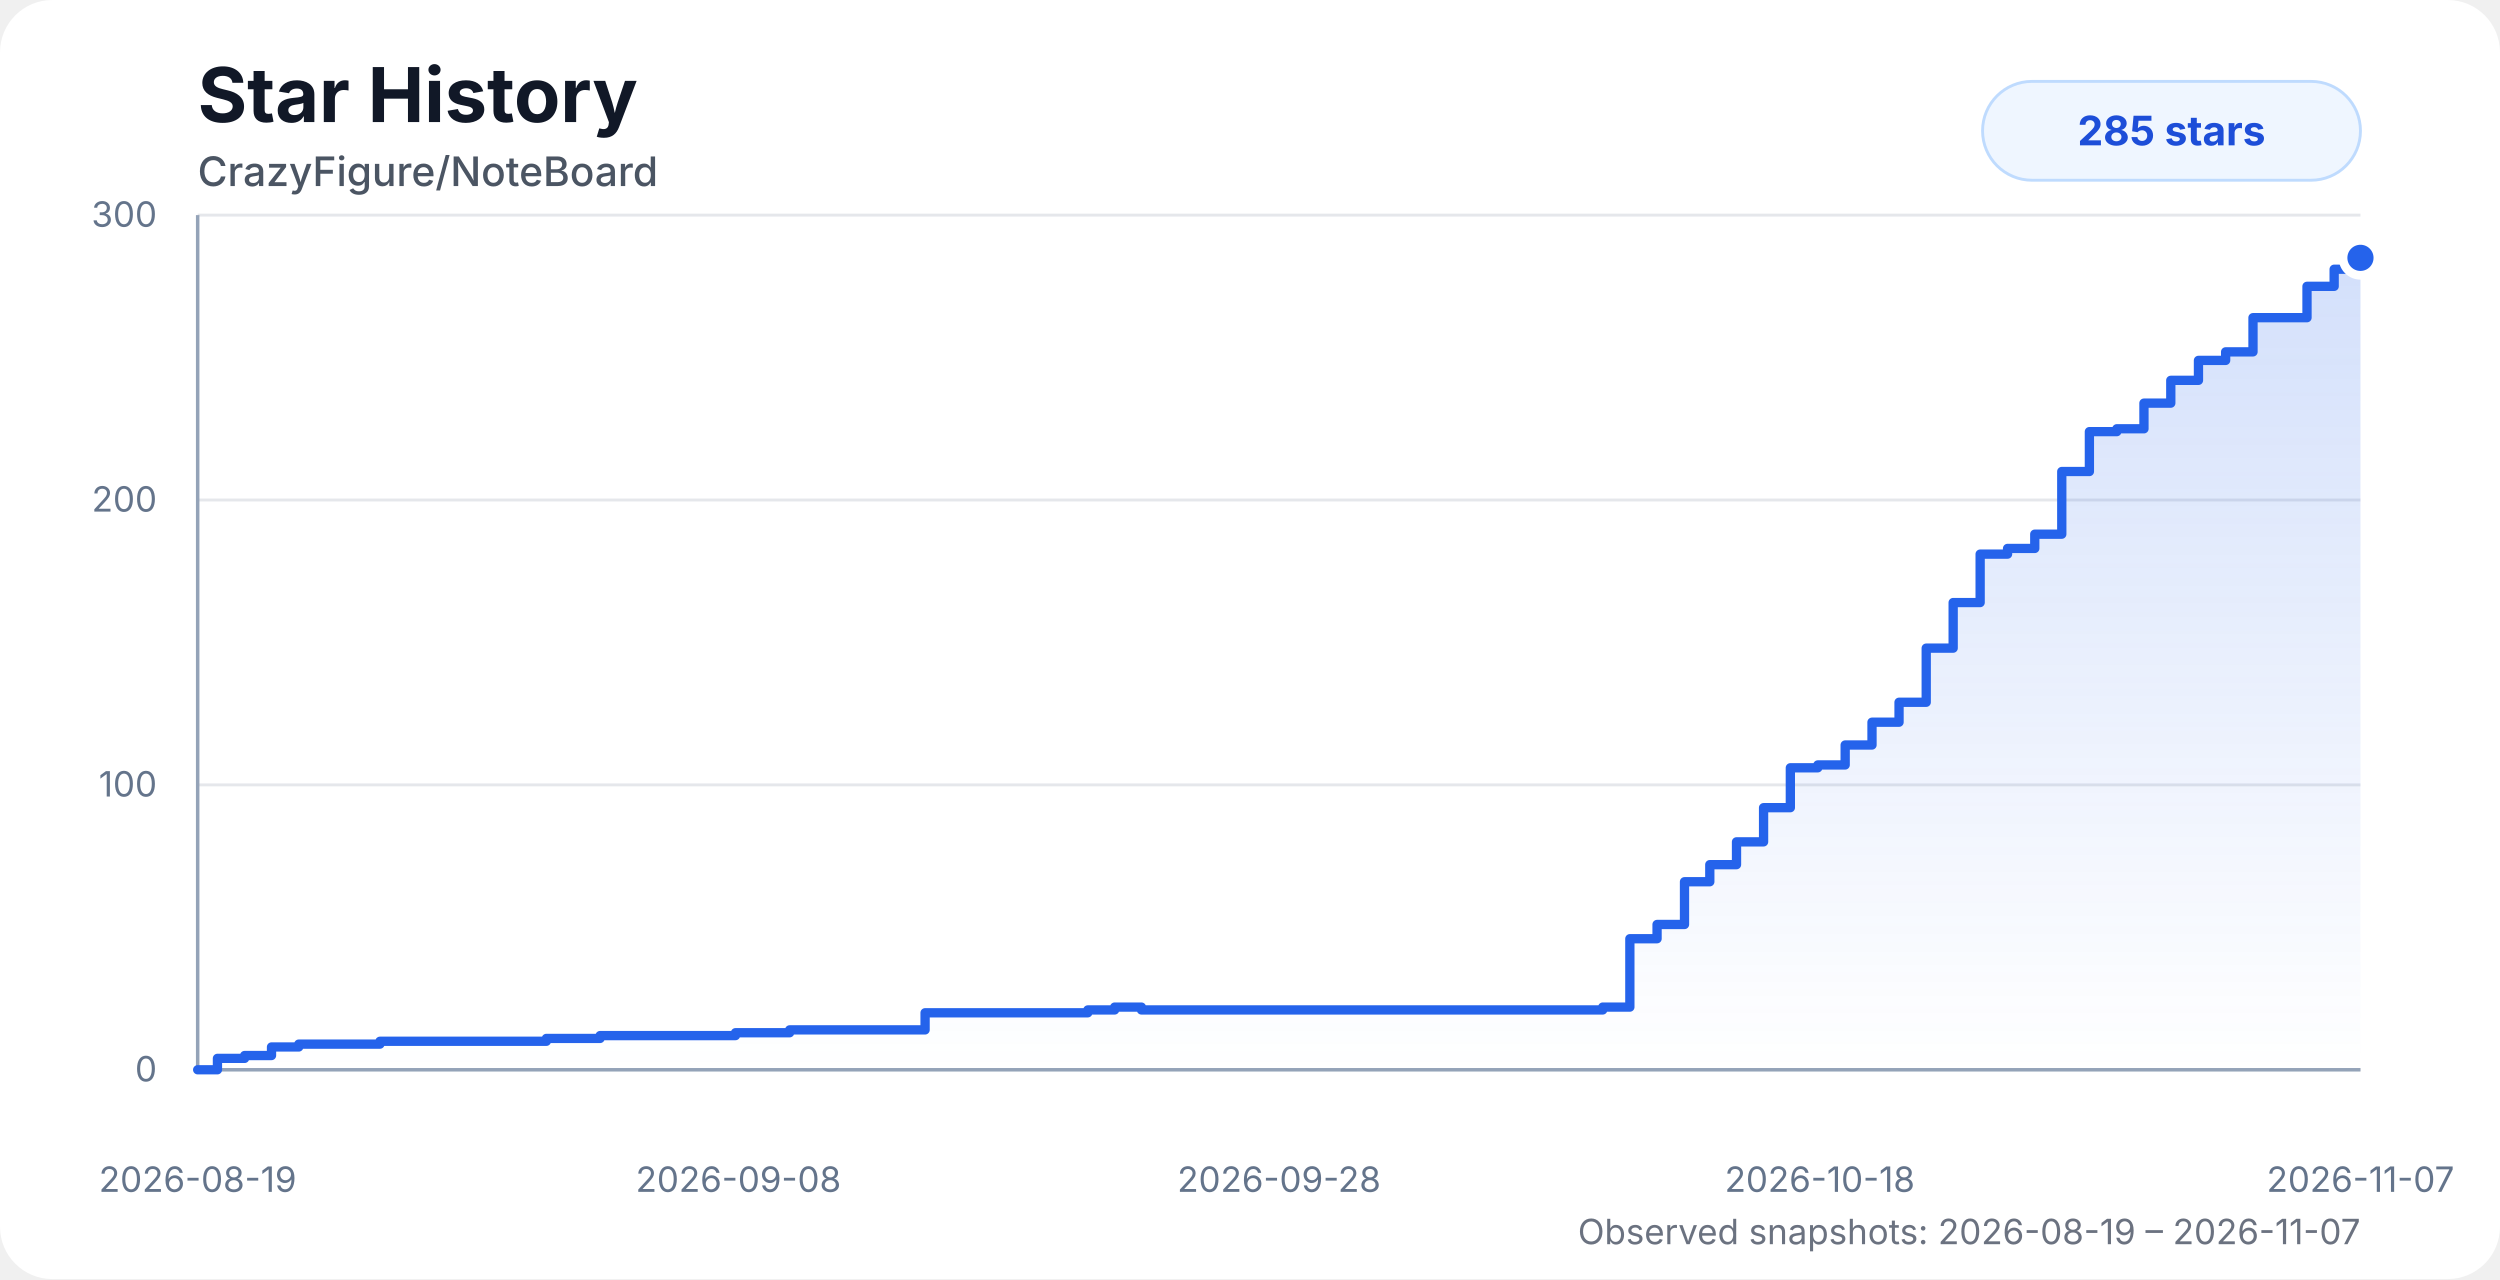
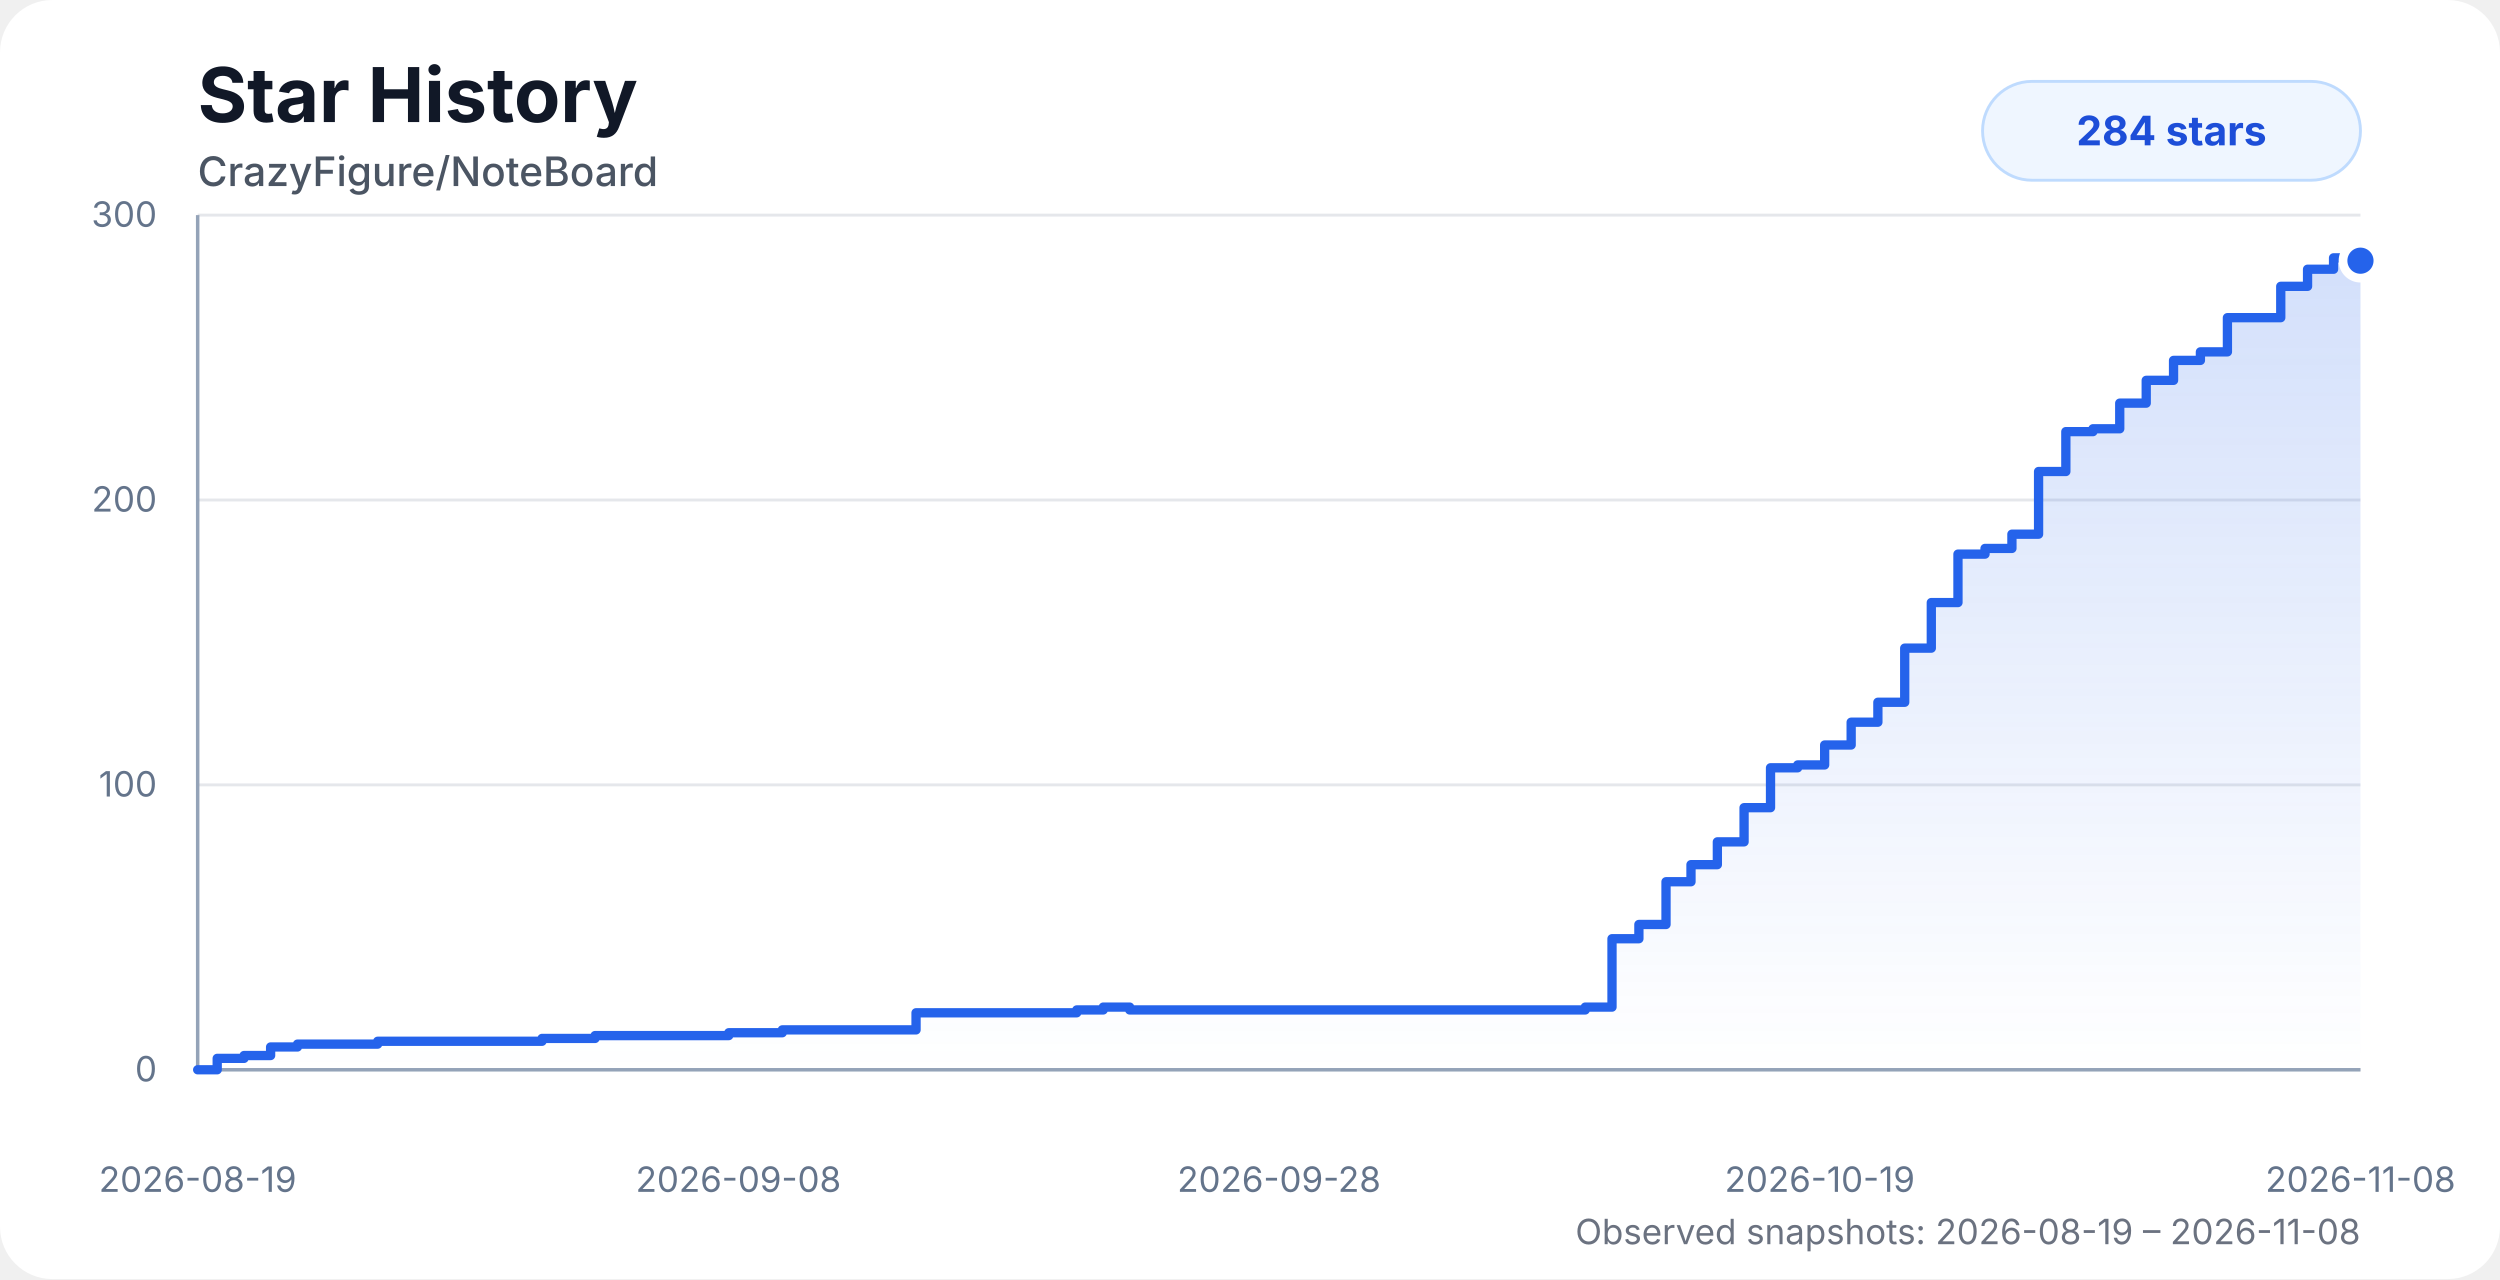
<svg xmlns="http://www.w3.org/2000/svg" width="860" height="440" viewBox="0 0 860 440" role="img" aria-labelledby="title desc">
  <style>
    .chart-bg { fill: #ffffff; }
    .title { fill: #111827; font: 700 26px system-ui, -apple-system, BlinkMacSystemFont, "Segoe UI", sans-serif; }
    .subtitle { fill: #4b5563; font: 500 14px system-ui, -apple-system, BlinkMacSystemFont, "Segoe UI", sans-serif; }
    .axis-label { fill: #64748b; font: 12px system-ui, -apple-system, BlinkMacSystemFont, "Segoe UI", sans-serif; }
    .grid { stroke: #e5e7eb; stroke-width: 1; }
    .axis { stroke: #94a3b8; stroke-width: 1.2; }
    .area { fill: url(#starGradient); opacity: 0.28; }
    .line { fill: none; stroke: #2563eb; stroke-width: 3.2; stroke-linecap: round; stroke-linejoin: round; }
    .dot { fill: #2563eb; stroke: #ffffff; stroke-width: 3; }
    .badge { fill: #eff6ff; stroke: #bfdbfe; }
    .badge-text { fill: #1d4ed8; font: 700 14px system-ui, -apple-system, BlinkMacSystemFont, "Segoe UI", sans-serif; }
    .status { fill: #6b7280; font: 12px system-ui, -apple-system, BlinkMacSystemFont, "Segoe UI", sans-serif; }
    @media (prefers-color-scheme: dark) {
      .chart-bg { fill: #0d1117; }
      .title { fill: #f8fafc; }
      .subtitle { fill: #cbd5e1; }
      .axis-label { fill: #94a3b8; }
      .grid { stroke: #1f2937; }
      .axis { stroke: #475569; }
      .dot { stroke: #0d1117; }
      .badge { fill: #172554; stroke: #1d4ed8; }
      .badge-text { fill: #bfdbfe; }
      .status { fill: #94a3b8; }
    }
  </style>
  <defs>
    <linearGradient id="starGradient" x1="0" x2="0" y1="0" y2="1">
      <stop offset="0%" stop-color="#2563eb" stop-opacity="0.72" />
      <stop offset="100%" stop-color="#2563eb" stop-opacity="0" />
    </linearGradient>
  </defs>
  <rect class="chart-bg" width="860" height="440" rx="18" />
  <text class="title" x="68" y="42">Star History</text>
  <text class="subtitle" x="68" y="64">CrazyFigure/NoteBoard</text>
  <g>
    <line class="grid" x1="68" y1="368" x2="812" y2="368" />
    <line class="grid" x1="68" y1="270" x2="812" y2="270" />
    <line class="grid" x1="68" y1="172" x2="812" y2="172" />
    <line class="grid" x1="68" y1="74" x2="812" y2="74" />
    <line class="axis" x1="68" y1="74" x2="68" y2="368" />
    <line class="axis" x1="68" y1="368" x2="812" y2="368" />
    <text class="axis-label" x="54" y="372" text-anchor="end">0</text>
    <text class="axis-label" x="54" y="274" text-anchor="end">100</text>
    <text class="axis-label" x="54" y="176" text-anchor="end">200</text>
    <text class="axis-label" x="54" y="78" text-anchor="end">300</text>
    <text class="axis-label" x="68" y="410" text-anchor="middle">2026-08-19</text>
    <text class="axis-label" x="254" y="410" text-anchor="middle">2026-09-08</text>
    <text class="axis-label" x="440" y="410" text-anchor="middle">2026-09-28</text>
-     <text class="axis-label" x="626" y="410" text-anchor="middle">2026-10-18</text>
-     <text class="axis-label" x="812" y="410" text-anchor="middle">2026-11-07</text>
+     <text class="axis-label" x="626" y="410" text-anchor="middle">2026-10-19</text>
+     <text class="axis-label" x="812" y="410" text-anchor="middle">2026-11-08</text>
  </g>
-   <path class="area" d="M 68 368 H 68 V 368 H 74.8 V 364.08 H 84.15 V 363.1 H 93.4 V 360.16 H 102.77 V 359.18 H 112.08 V 359.18 H 121.35 V 359.18 H 130.7 V 358.2 H 143.33 V 358.2 H 153.31 V 358.2 H 160.66 V 358.2 H 169.54 V 358.2 H 178.95 V 358.2 H 187.95 V 357.22 H 197.13 V 357.22 H 206.43 V 356.24 H 215.78 V 356.24 H 225.02 V 356.24 H 234.41 V 356.24 H 243.76 V 356.24 H 253.01 V 355.26 H 262.34 V 355.26 H 271.64 V 354.28 H 280.97 V 354.28 H 290.2 V 354.28 H 299.66 V 354.28 H 309.02 V 354.28 H 318.23 V 348.4 H 327.52 V 348.4 H 336.85 V 348.4 H 346.09 V 348.4 H 355.39 V 348.4 H 364.86 V 348.4 H 374.21 V 347.42 H 383.44 V 346.44 H 392.65 V 347.42 H 402.02 V 347.42 H 411.3 V 347.42 H 420.61 V 347.42 H 430.09 V 347.42 H 439.56 V 347.42 H 448.85 V 347.42 H 458.1 V 347.42 H 467.56 V 347.42 H 476.8 V 347.42 H 485.93 V 347.42 H 495.39 V 347.42 H 504.77 V 347.42 H 514.25 V 347.42 H 523.43 V 347.42 H 532.82 V 347.42 H 542.11 V 347.42 H 551.34 V 346.44 H 560.67 V 322.92 H 570.03 V 318.02 H 579.47 V 303.32 H 588.17 V 297.44 H 597.36 V 289.6 H 606.67 V 277.84 H 615.88 V 264.12 H 625.33 V 263.14 H 634.74 V 256.28 H 643.97 V 248.44 H 653.27 V 241.58 H 662.62 V 222.96 H 671.89 V 207.28 H 681.17 V 190.62 H 690.6 V 188.66 H 699.96 V 183.76 H 709.25 V 162.2 H 718.75 V 148.48 H 728.19 V 147.5 H 737.52 V 138.68 H 746.75 V 130.84 H 756.27 V 123.98 H 765.62 V 121.04 H 775.03 V 109.28 H 784.17 V 109.28 H 793.61 V 98.5 H 802.95 V 92.62 H 812 V 88.7 L 812 368 L 68 368 Z" />
-   <path class="line" d="M 68 368 H 68 V 368 H 74.8 V 364.08 H 84.15 V 363.1 H 93.4 V 360.16 H 102.77 V 359.18 H 112.08 V 359.18 H 121.35 V 359.18 H 130.7 V 358.2 H 143.33 V 358.2 H 153.31 V 358.2 H 160.66 V 358.2 H 169.54 V 358.2 H 178.95 V 358.2 H 187.95 V 357.22 H 197.13 V 357.22 H 206.43 V 356.24 H 215.78 V 356.24 H 225.02 V 356.24 H 234.41 V 356.24 H 243.76 V 356.24 H 253.01 V 355.26 H 262.34 V 355.26 H 271.64 V 354.28 H 280.97 V 354.28 H 290.2 V 354.28 H 299.66 V 354.28 H 309.02 V 354.28 H 318.23 V 348.4 H 327.52 V 348.4 H 336.85 V 348.4 H 346.09 V 348.4 H 355.39 V 348.4 H 364.86 V 348.4 H 374.21 V 347.42 H 383.44 V 346.44 H 392.65 V 347.42 H 402.02 V 347.42 H 411.3 V 347.42 H 420.61 V 347.42 H 430.09 V 347.42 H 439.56 V 347.42 H 448.85 V 347.42 H 458.1 V 347.42 H 467.56 V 347.42 H 476.8 V 347.42 H 485.93 V 347.42 H 495.39 V 347.42 H 504.77 V 347.42 H 514.25 V 347.42 H 523.43 V 347.42 H 532.82 V 347.42 H 542.11 V 347.42 H 551.34 V 346.44 H 560.67 V 322.92 H 570.03 V 318.02 H 579.47 V 303.32 H 588.17 V 297.44 H 597.36 V 289.6 H 606.67 V 277.84 H 615.88 V 264.12 H 625.33 V 263.14 H 634.74 V 256.28 H 643.97 V 248.44 H 653.27 V 241.58 H 662.62 V 222.96 H 671.89 V 207.28 H 681.17 V 190.62 H 690.6 V 188.66 H 699.96 V 183.76 H 709.25 V 162.2 H 718.75 V 148.48 H 728.19 V 147.5 H 737.52 V 138.68 H 746.75 V 130.84 H 756.27 V 123.98 H 765.62 V 121.04 H 775.03 V 109.28 H 784.17 V 109.28 H 793.61 V 98.5 H 802.95 V 92.62 H 812 V 88.7" />
-   <circle class="dot" cx="812" cy="88.7" r="6" />
+   <path class="area" d="M 68 368 H 68 V 368 H 74.72 V 364.08 H 83.95 V 363.1 H 93.09 V 360.16 H 102.33 V 359.18 H 111.53 V 359.18 H 120.68 V 359.18 H 129.92 V 358.2 H 142.39 V 358.2 H 152.25 V 358.2 H 159.51 V 358.2 H 168.28 V 358.2 H 177.57 V 358.2 H 186.46 V 357.22 H 195.52 V 357.22 H 204.7 V 356.24 H 213.94 V 356.24 H 223.07 V 356.24 H 232.33 V 356.24 H 241.58 V 356.24 H 250.7 V 355.26 H 259.92 V 355.26 H 269.11 V 354.28 H 278.32 V 354.28 H 287.43 V 354.28 H 296.77 V 354.28 H 306.02 V 354.28 H 315.12 V 348.4 H 324.29 V 348.4 H 333.5 V 348.4 H 342.63 V 348.4 H 351.81 V 348.4 H 361.16 V 348.4 H 370.4 V 347.42 H 379.52 V 346.44 H 388.61 V 347.42 H 397.86 V 347.42 H 407.03 V 347.42 H 416.22 V 347.42 H 425.59 V 347.42 H 434.94 V 347.42 H 444.11 V 347.42 H 453.24 V 347.42 H 462.59 V 347.42 H 471.71 V 347.42 H 480.73 V 347.42 H 490.07 V 347.42 H 499.33 V 347.42 H 508.69 V 347.42 H 517.76 V 347.42 H 527.04 V 347.42 H 536.21 V 347.42 H 545.33 V 346.44 H 554.53 V 322.92 H 563.78 V 318.02 H 573.11 V 303.32 H 581.7 V 297.44 H 590.77 V 289.6 H 599.96 V 277.84 H 609.06 V 264.12 H 618.4 V 263.14 H 627.68 V 256.28 H 636.8 V 248.44 H 645.99 V 241.58 H 655.22 V 222.96 H 664.37 V 207.28 H 673.54 V 190.62 H 682.85 V 188.66 H 692.1 V 183.76 H 701.27 V 162.2 H 710.65 V 148.48 H 719.98 V 147.5 H 729.19 V 138.68 H 738.3 V 130.84 H 747.7 V 123.98 H 756.94 V 121.04 H 766.23 V 109.28 H 775.25 V 109.28 H 784.58 V 98.5 H 793.8 V 92.62 H 802.74 V 88.7 H 812 V 89.68 L 812 368 L 68 368 Z" />
+   <path class="line" d="M 68 368 H 68 V 368 H 74.72 V 364.08 H 83.95 V 363.1 H 93.09 V 360.16 H 102.33 V 359.18 H 111.53 V 359.18 H 120.68 V 359.18 H 129.92 V 358.2 H 142.39 V 358.2 H 152.25 V 358.2 H 159.51 V 358.2 H 168.28 V 358.2 H 177.57 V 358.2 H 186.46 V 357.22 H 195.52 V 357.22 H 204.7 V 356.24 H 213.94 V 356.24 H 223.07 V 356.24 H 232.33 V 356.24 H 241.58 V 356.24 H 250.7 V 355.26 H 259.92 V 355.26 H 269.11 V 354.28 H 278.32 V 354.28 H 287.43 V 354.28 H 296.77 V 354.28 H 306.02 V 354.28 H 315.12 V 348.4 H 324.29 V 348.4 H 333.5 V 348.4 H 342.63 V 348.4 H 351.81 V 348.4 H 361.16 V 348.4 H 370.4 V 347.42 H 379.52 V 346.44 H 388.61 V 347.42 H 397.86 V 347.42 H 407.03 V 347.42 H 416.22 V 347.42 H 425.59 V 347.42 H 434.94 V 347.42 H 444.11 V 347.42 H 453.24 V 347.42 H 462.59 V 347.42 H 471.71 V 347.42 H 480.73 V 347.42 H 490.07 V 347.42 H 499.33 V 347.42 H 508.69 V 347.42 H 517.76 V 347.42 H 527.04 V 347.42 H 536.21 V 347.42 H 545.33 V 346.44 H 554.53 V 322.92 H 563.78 V 318.02 H 573.11 V 303.32 H 581.7 V 297.44 H 590.77 V 289.6 H 599.96 V 277.84 H 609.06 V 264.12 H 618.4 V 263.14 H 627.68 V 256.28 H 636.8 V 248.44 H 645.99 V 241.58 H 655.22 V 222.96 H 664.37 V 207.28 H 673.54 V 190.62 H 682.85 V 188.66 H 692.1 V 183.76 H 701.27 V 162.2 H 710.65 V 148.48 H 719.98 V 147.5 H 729.19 V 138.68 H 738.3 V 130.84 H 747.7 V 123.98 H 756.94 V 121.04 H 766.23 V 109.28 H 775.25 V 109.28 H 784.58 V 98.5 H 793.8 V 92.62 H 802.74 V 88.7 H 812 V 89.68" />
+   <circle class="dot" cx="812" cy="89.68" r="6" />
  <rect class="badge" x="682" y="28" width="130" height="34" rx="17" />
-   <text class="badge-text" x="747" y="50" text-anchor="middle">285 stars</text>
-   <text class="status" x="812" y="428" text-anchor="end">Observed snapshots: 2026-08-19 – 2026-11-07</text>
+   <text class="badge-text" x="747" y="50" text-anchor="middle">284 stars</text>
+   <text class="status" x="812" y="428" text-anchor="end">Observed snapshots: 2026-08-19 – 2026-11-08</text>
</svg>
